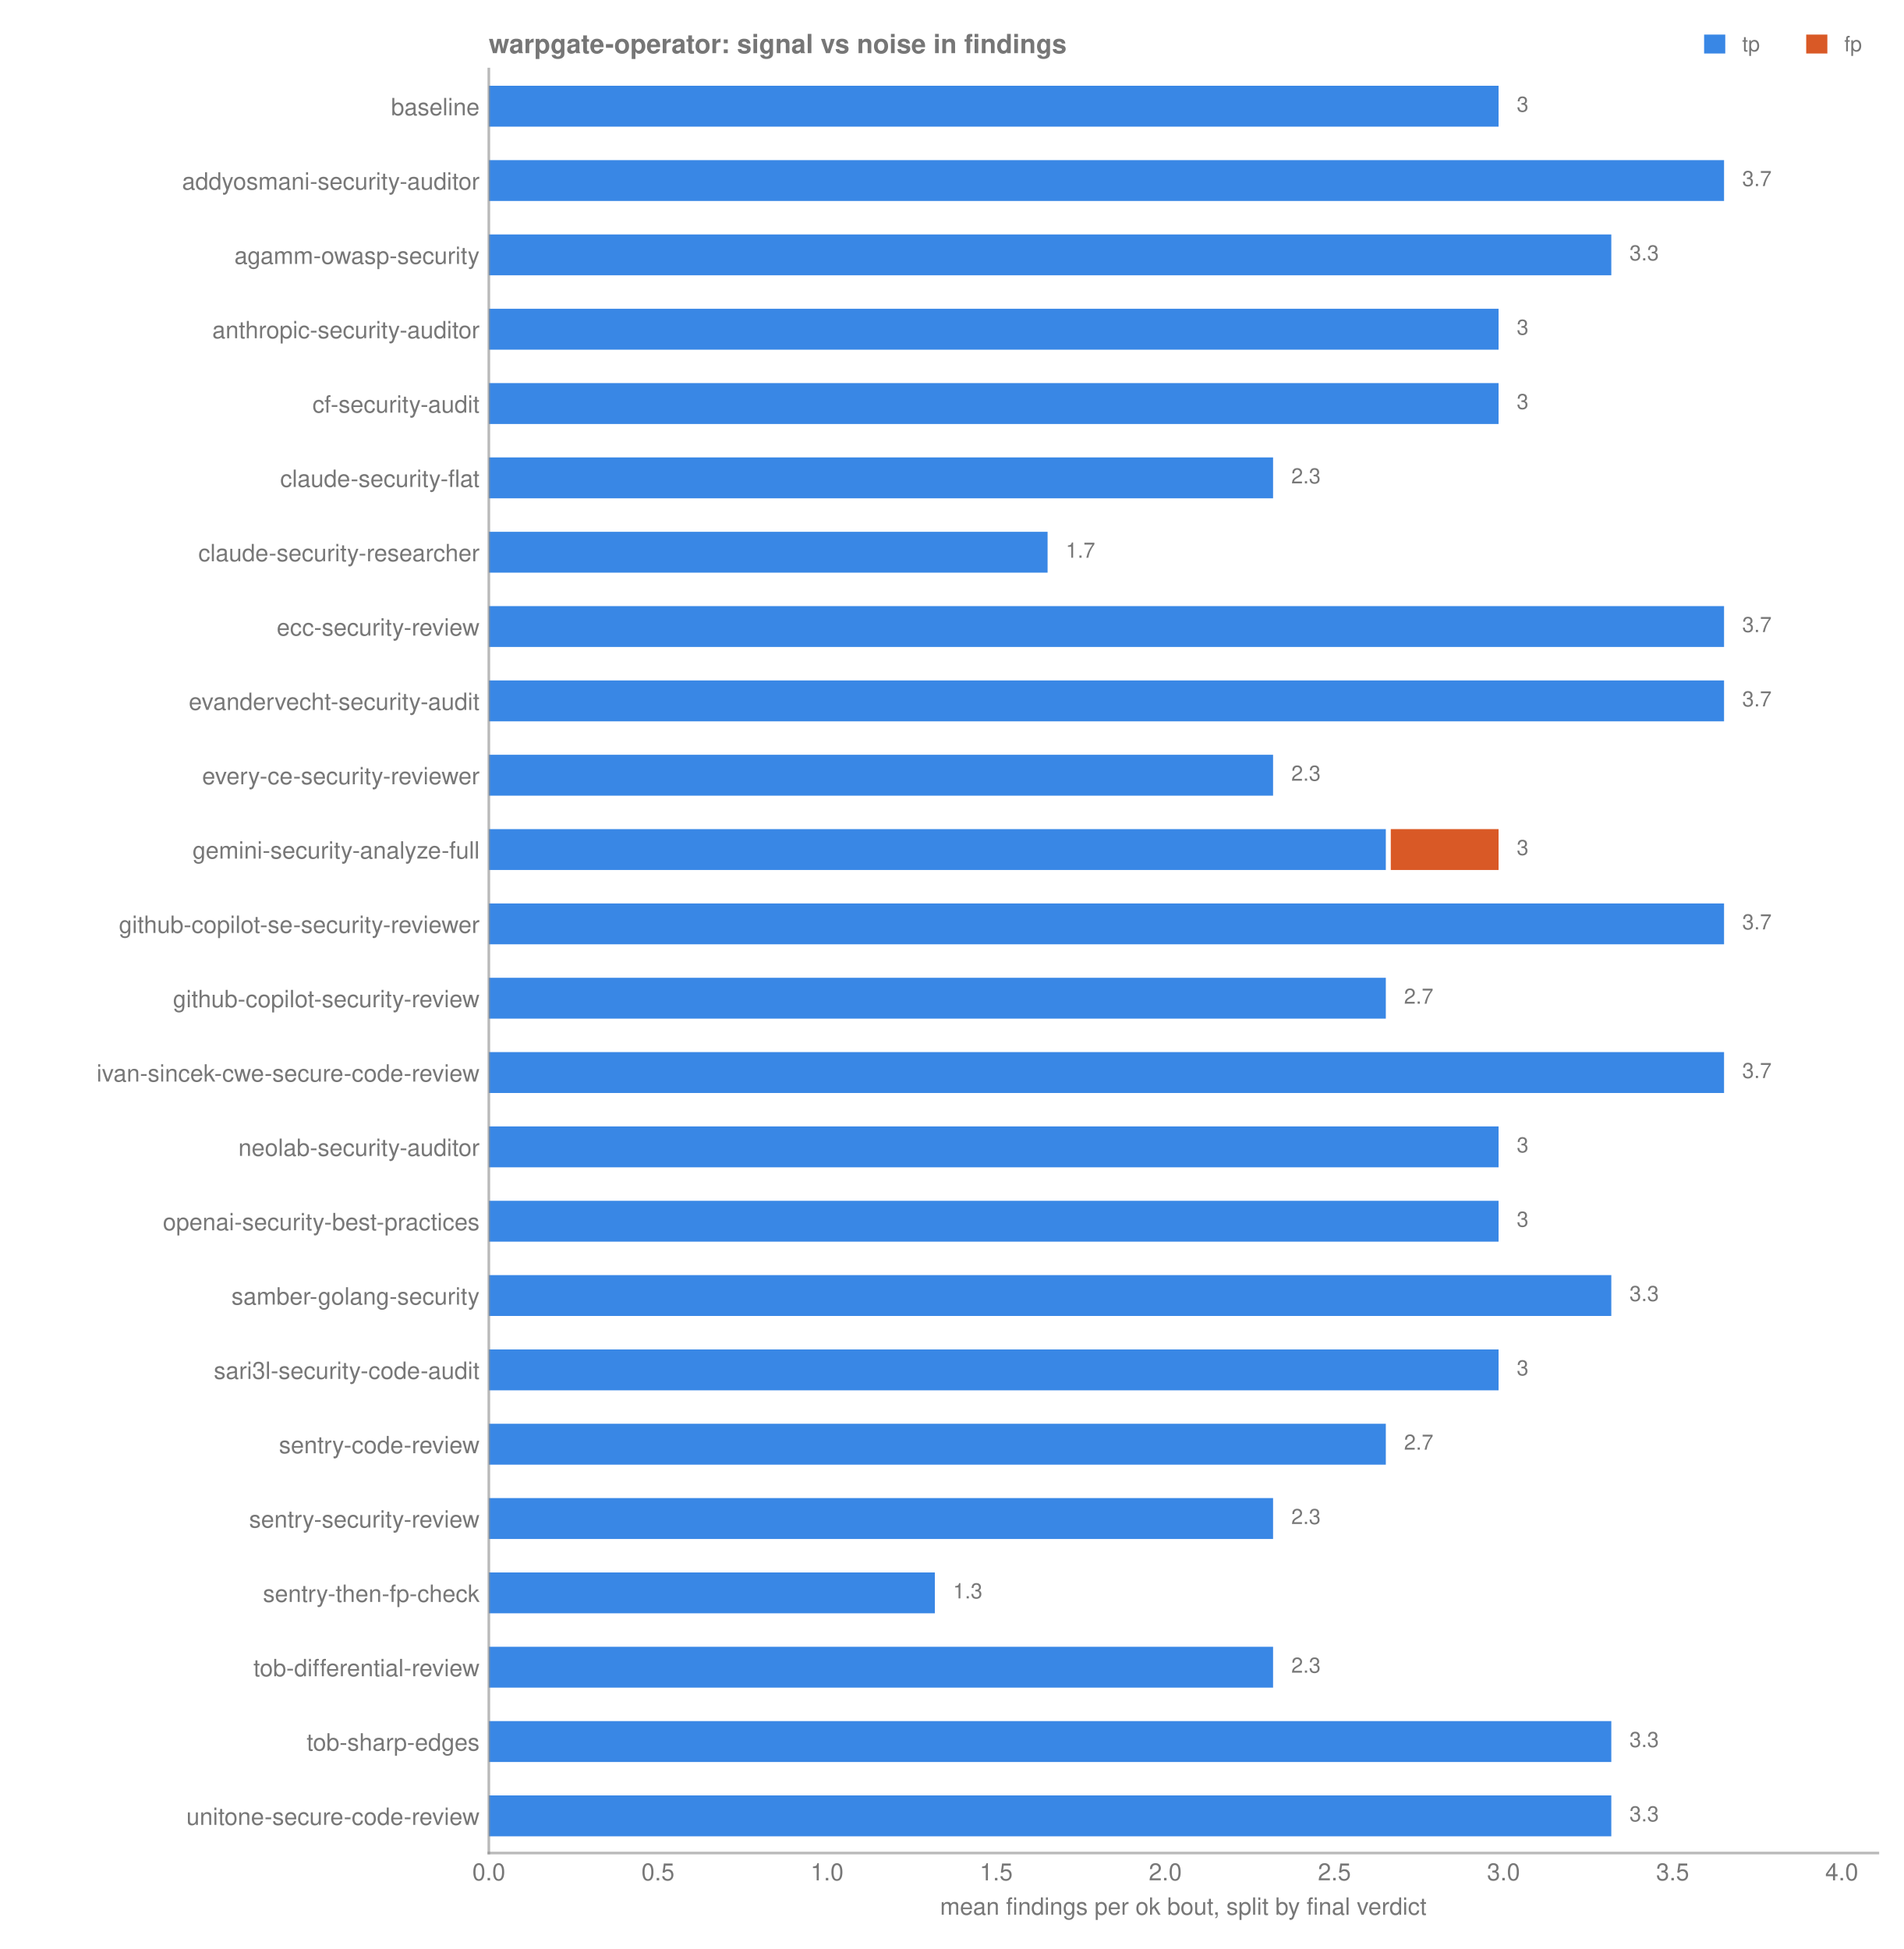
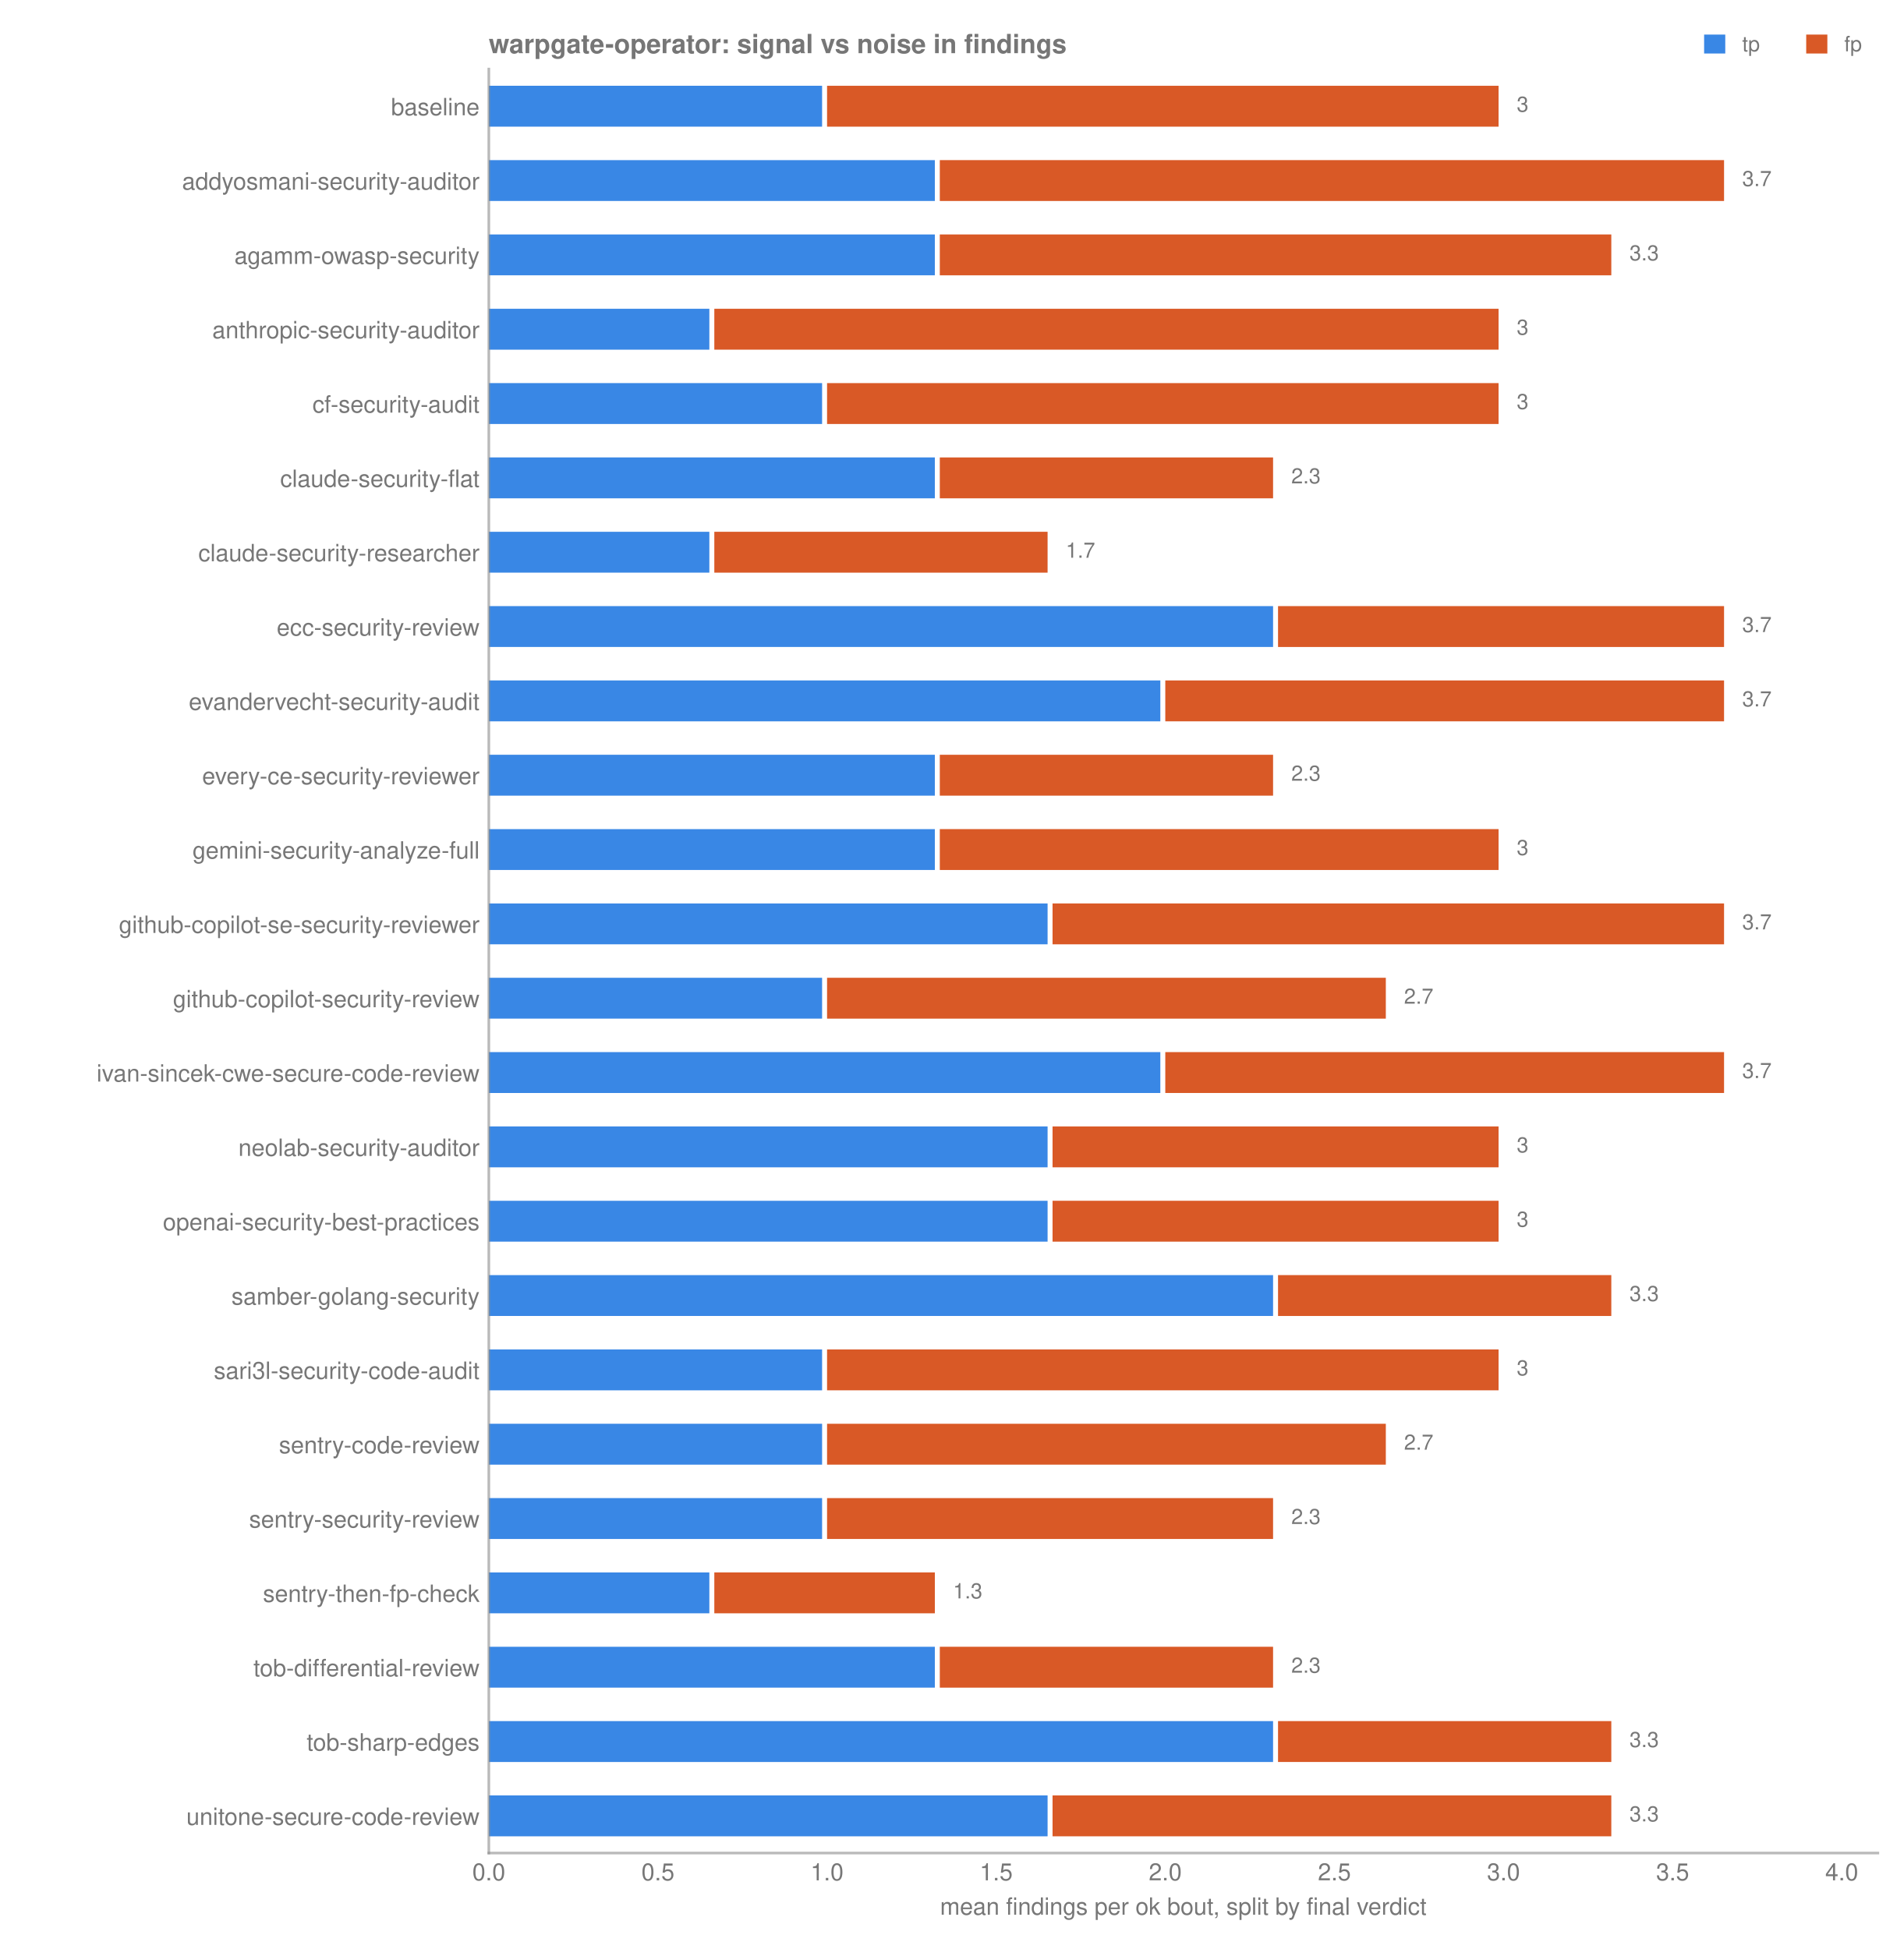
<svg xmlns="http://www.w3.org/2000/svg" width="720pt" height="737.28pt" viewBox="0 0 720 737.28" version="1.1" role="img" aria-label="Stacked bars of findings per contender by final verdict in warpgate-operator">
  <defs>
    <style type="text/css">*{stroke-linejoin: round; stroke-linecap: butt}</style>
  </defs>
  <g id="findings-breakdown-warpgate-operator-figure_1">
    <g id="findings-breakdown-warpgate-operator-patch_1">
      <path d="M 0 737.28  L 720 737.28  L 720 0  L 0 0  L 0 737.28  z " style="fill: none" />
    </g>
    <g id="findings-breakdown-warpgate-operator-axes_1">
      <g id="findings-breakdown-warpgate-operator-patch_2">
        <path d="M 184.895 700.978  L 710.28 700.978  L 710.28 26.122  L 184.895 26.122  L 184.895 700.978  z " style="fill: none" />
      </g>
      <g id="findings-breakdown-warpgate-operator-matplotlib.axis_1">
        <g id="findings-breakdown-warpgate-operator-xtick_1">
          <g id="findings-breakdown-warpgate-operator-line2d_1" />
          <g id="findings-breakdown-warpgate-operator-text_1">
            <text style="font-size: 9px; font-family: system-ui, -apple-system, 'Segoe UI', Helvetica, Arial, sans-serif; text-anchor: middle; fill: #777777" x="184.895" y="711.316" transform="rotate(-0 184.895 711.3158)">0.0</text>
          </g>
        </g>
        <g id="findings-breakdown-warpgate-operator-xtick_2">
          <g id="findings-breakdown-warpgate-operator-line2d_2" />
          <g id="findings-breakdown-warpgate-operator-text_2">
            <text style="font-size: 9px; font-family: system-ui, -apple-system, 'Segoe UI', Helvetica, Arial, sans-serif; text-anchor: middle; fill: #777777" x="248.862" y="711.316" transform="rotate(-0 248.8623 711.3158)">0.5</text>
          </g>
        </g>
        <g id="findings-breakdown-warpgate-operator-xtick_3">
          <g id="findings-breakdown-warpgate-operator-line2d_3" />
          <g id="findings-breakdown-warpgate-operator-text_3">
            <text style="font-size: 9px; font-family: system-ui, -apple-system, 'Segoe UI', Helvetica, Arial, sans-serif; text-anchor: middle; fill: #777777" x="312.83" y="711.316" transform="rotate(-0 312.8297 711.3158)">1.0</text>
          </g>
        </g>
        <g id="findings-breakdown-warpgate-operator-xtick_4">
          <g id="findings-breakdown-warpgate-operator-line2d_4" />
          <g id="findings-breakdown-warpgate-operator-text_4">
            <text style="font-size: 9px; font-family: system-ui, -apple-system, 'Segoe UI', Helvetica, Arial, sans-serif; text-anchor: middle; fill: #777777" x="376.797" y="711.316" transform="rotate(-0 376.797 711.3158)">1.5</text>
          </g>
        </g>
        <g id="findings-breakdown-warpgate-operator-xtick_5">
          <g id="findings-breakdown-warpgate-operator-line2d_5" />
          <g id="findings-breakdown-warpgate-operator-text_5">
            <text style="font-size: 9px; font-family: system-ui, -apple-system, 'Segoe UI', Helvetica, Arial, sans-serif; text-anchor: middle; fill: #777777" x="440.764" y="711.316" transform="rotate(-0 440.7643 711.3158)">2.0</text>
          </g>
        </g>
        <g id="findings-breakdown-warpgate-operator-xtick_6">
          <g id="findings-breakdown-warpgate-operator-line2d_6" />
          <g id="findings-breakdown-warpgate-operator-text_6">
            <text style="font-size: 9px; font-family: system-ui, -apple-system, 'Segoe UI', Helvetica, Arial, sans-serif; text-anchor: middle; fill: #777777" x="504.732" y="711.316" transform="rotate(-0 504.7316 711.3158)">2.5</text>
          </g>
        </g>
        <g id="findings-breakdown-warpgate-operator-xtick_7">
          <g id="findings-breakdown-warpgate-operator-line2d_7" />
          <g id="findings-breakdown-warpgate-operator-text_7">
            <text style="font-size: 9px; font-family: system-ui, -apple-system, 'Segoe UI', Helvetica, Arial, sans-serif; text-anchor: middle; fill: #777777" x="568.699" y="711.316" transform="rotate(-0 568.699 711.3158)">3.0</text>
          </g>
        </g>
        <g id="findings-breakdown-warpgate-operator-xtick_8">
          <g id="findings-breakdown-warpgate-operator-line2d_8" />
          <g id="findings-breakdown-warpgate-operator-text_8">
            <text style="font-size: 9px; font-family: system-ui, -apple-system, 'Segoe UI', Helvetica, Arial, sans-serif; text-anchor: middle; fill: #777777" x="632.666" y="711.316" transform="rotate(-0 632.6663 711.3158)">3.5</text>
          </g>
        </g>
        <g id="findings-breakdown-warpgate-operator-xtick_9">
          <g id="findings-breakdown-warpgate-operator-line2d_9" />
          <g id="findings-breakdown-warpgate-operator-text_9">
            <text style="font-size: 9px; font-family: system-ui, -apple-system, 'Segoe UI', Helvetica, Arial, sans-serif; text-anchor: middle; fill: #777777" x="696.634" y="711.316" transform="rotate(-0 696.6336 711.3158)">4.0</text>
          </g>
        </g>
        <g id="findings-breakdown-warpgate-operator-text_10">
          <text style="font-size: 9px; font-family: system-ui, -apple-system, 'Segoe UI', Helvetica, Arial, sans-serif; text-anchor: middle; fill: #777777" x="447.587" y="724.316" transform="rotate(-0 447.5875 724.3165)">mean findings per ok bout, split by final verdict</text>
        </g>
      </g>
      <g id="findings-breakdown-warpgate-operator-matplotlib.axis_2">
        <g id="findings-breakdown-warpgate-operator-ytick_1">
          <g id="findings-breakdown-warpgate-operator-line2d_10" />
          <g id="findings-breakdown-warpgate-operator-text_11">
            <text style="font-size: 9px; font-family: system-ui, -apple-system, 'Segoe UI', Helvetica, Arial, sans-serif; text-anchor: end; fill: #777777" x="181.395" y="43.601" transform="rotate(-0 181.395 43.60067)">baseline</text>
          </g>
        </g>
        <g id="findings-breakdown-warpgate-operator-ytick_2">
          <g id="findings-breakdown-warpgate-operator-line2d_11" />
          <g id="findings-breakdown-warpgate-operator-text_12">
            <text style="font-size: 9px; font-family: system-ui, -apple-system, 'Segoe UI', Helvetica, Arial, sans-serif; text-anchor: end; fill: #777777" x="181.395" y="71.72" transform="rotate(-0 181.395 71.71967)">addyosmani-security-auditor</text>
          </g>
        </g>
        <g id="findings-breakdown-warpgate-operator-ytick_3">
          <g id="findings-breakdown-warpgate-operator-line2d_12" />
          <g id="findings-breakdown-warpgate-operator-text_13">
            <text style="font-size: 9px; font-family: system-ui, -apple-system, 'Segoe UI', Helvetica, Arial, sans-serif; text-anchor: end; fill: #777777" x="181.395" y="99.839" transform="rotate(-0 181.395 99.83867)">agamm-owasp-security</text>
          </g>
        </g>
        <g id="findings-breakdown-warpgate-operator-ytick_4">
          <g id="findings-breakdown-warpgate-operator-line2d_13" />
          <g id="findings-breakdown-warpgate-operator-text_14">
            <text style="font-size: 9px; font-family: system-ui, -apple-system, 'Segoe UI', Helvetica, Arial, sans-serif; text-anchor: end; fill: #777777" x="181.395" y="127.958" transform="rotate(-0 181.395 127.9577)">anthropic-security-auditor</text>
          </g>
        </g>
        <g id="findings-breakdown-warpgate-operator-ytick_5">
          <g id="findings-breakdown-warpgate-operator-line2d_14" />
          <g id="findings-breakdown-warpgate-operator-text_15">
            <text style="font-size: 9px; font-family: system-ui, -apple-system, 'Segoe UI', Helvetica, Arial, sans-serif; text-anchor: end; fill: #777777" x="181.395" y="156.077" transform="rotate(-0 181.395 156.0767)">cf-security-audit</text>
          </g>
        </g>
        <g id="findings-breakdown-warpgate-operator-ytick_6">
          <g id="findings-breakdown-warpgate-operator-line2d_15" />
          <g id="findings-breakdown-warpgate-operator-text_16">
            <text style="font-size: 9px; font-family: system-ui, -apple-system, 'Segoe UI', Helvetica, Arial, sans-serif; text-anchor: end; fill: #777777" x="181.395" y="184.196" transform="rotate(-0 181.395 184.1957)">claude-security-flat</text>
          </g>
        </g>
        <g id="findings-breakdown-warpgate-operator-ytick_7">
          <g id="findings-breakdown-warpgate-operator-line2d_16" />
          <g id="findings-breakdown-warpgate-operator-text_17">
            <text style="font-size: 9px; font-family: system-ui, -apple-system, 'Segoe UI', Helvetica, Arial, sans-serif; text-anchor: end; fill: #777777" x="181.395" y="212.315" transform="rotate(-0 181.395 212.3147)">claude-security-researcher</text>
          </g>
        </g>
        <g id="findings-breakdown-warpgate-operator-ytick_8">
          <g id="findings-breakdown-warpgate-operator-line2d_17" />
          <g id="findings-breakdown-warpgate-operator-text_18">
            <text style="font-size: 9px; font-family: system-ui, -apple-system, 'Segoe UI', Helvetica, Arial, sans-serif; text-anchor: end; fill: #777777" x="181.395" y="240.434" transform="rotate(-0 181.395 240.4337)">ecc-security-review</text>
          </g>
        </g>
        <g id="findings-breakdown-warpgate-operator-ytick_9">
          <g id="findings-breakdown-warpgate-operator-line2d_18" />
          <g id="findings-breakdown-warpgate-operator-text_19">
            <text style="font-size: 9px; font-family: system-ui, -apple-system, 'Segoe UI', Helvetica, Arial, sans-serif; text-anchor: end; fill: #777777" x="181.395" y="268.553" transform="rotate(-0 181.395 268.5527)">evandervecht-security-audit</text>
          </g>
        </g>
        <g id="findings-breakdown-warpgate-operator-ytick_10">
          <g id="findings-breakdown-warpgate-operator-line2d_19" />
          <g id="findings-breakdown-warpgate-operator-text_20">
            <text style="font-size: 9px; font-family: system-ui, -apple-system, 'Segoe UI', Helvetica, Arial, sans-serif; text-anchor: end; fill: #777777" x="181.395" y="296.672" transform="rotate(-0 181.395 296.6717)">every-ce-security-reviewer</text>
          </g>
        </g>
        <g id="findings-breakdown-warpgate-operator-ytick_11">
          <g id="findings-breakdown-warpgate-operator-line2d_20" />
          <g id="findings-breakdown-warpgate-operator-text_21">
            <text style="font-size: 9px; font-family: system-ui, -apple-system, 'Segoe UI', Helvetica, Arial, sans-serif; text-anchor: end; fill: #777777" x="181.395" y="324.791" transform="rotate(-0 181.395 324.7907)">gemini-security-analyze-full</text>
          </g>
        </g>
        <g id="findings-breakdown-warpgate-operator-ytick_12">
          <g id="findings-breakdown-warpgate-operator-line2d_21" />
          <g id="findings-breakdown-warpgate-operator-text_22">
            <text style="font-size: 9px; font-family: system-ui, -apple-system, 'Segoe UI', Helvetica, Arial, sans-serif; text-anchor: end; fill: #777777" x="181.395" y="352.91" transform="rotate(-0 181.395 352.9097)">github-copilot-se-security-reviewer</text>
          </g>
        </g>
        <g id="findings-breakdown-warpgate-operator-ytick_13">
          <g id="findings-breakdown-warpgate-operator-line2d_22" />
          <g id="findings-breakdown-warpgate-operator-text_23">
            <text style="font-size: 9px; font-family: system-ui, -apple-system, 'Segoe UI', Helvetica, Arial, sans-serif; text-anchor: end; fill: #777777" x="181.395" y="381.029" transform="rotate(-0 181.395 381.0287)">github-copilot-security-review</text>
          </g>
        </g>
        <g id="findings-breakdown-warpgate-operator-ytick_14">
          <g id="findings-breakdown-warpgate-operator-line2d_23" />
          <g id="findings-breakdown-warpgate-operator-text_24">
            <text style="font-size: 9px; font-family: system-ui, -apple-system, 'Segoe UI', Helvetica, Arial, sans-serif; text-anchor: end; fill: #777777" x="181.395" y="409.148" transform="rotate(-0 181.395 409.1477)">ivan-sincek-cwe-secure-code-review</text>
          </g>
        </g>
        <g id="findings-breakdown-warpgate-operator-ytick_15">
          <g id="findings-breakdown-warpgate-operator-line2d_24" />
          <g id="findings-breakdown-warpgate-operator-text_25">
            <text style="font-size: 9px; font-family: system-ui, -apple-system, 'Segoe UI', Helvetica, Arial, sans-serif; text-anchor: end; fill: #777777" x="181.395" y="437.267" transform="rotate(-0 181.395 437.2667)">neolab-security-auditor</text>
          </g>
        </g>
        <g id="findings-breakdown-warpgate-operator-ytick_16">
          <g id="findings-breakdown-warpgate-operator-line2d_25" />
          <g id="findings-breakdown-warpgate-operator-text_26">
            <text style="font-size: 9px; font-family: system-ui, -apple-system, 'Segoe UI', Helvetica, Arial, sans-serif; text-anchor: end; fill: #777777" x="181.395" y="465.386" transform="rotate(-0 181.395 465.3857)">openai-security-best-practices</text>
          </g>
        </g>
        <g id="findings-breakdown-warpgate-operator-ytick_17">
          <g id="findings-breakdown-warpgate-operator-line2d_26" />
          <g id="findings-breakdown-warpgate-operator-text_27">
            <text style="font-size: 9px; font-family: system-ui, -apple-system, 'Segoe UI', Helvetica, Arial, sans-serif; text-anchor: end; fill: #777777" x="181.395" y="493.505" transform="rotate(-0 181.395 493.5047)">samber-golang-security</text>
          </g>
        </g>
        <g id="findings-breakdown-warpgate-operator-ytick_18">
          <g id="findings-breakdown-warpgate-operator-line2d_27" />
          <g id="findings-breakdown-warpgate-operator-text_28">
            <text style="font-size: 9px; font-family: system-ui, -apple-system, 'Segoe UI', Helvetica, Arial, sans-serif; text-anchor: end; fill: #777777" x="181.395" y="521.624" transform="rotate(-0 181.395 521.6237)">sari3l-security-code-audit</text>
          </g>
        </g>
        <g id="findings-breakdown-warpgate-operator-ytick_19">
          <g id="findings-breakdown-warpgate-operator-line2d_28" />
          <g id="findings-breakdown-warpgate-operator-text_29">
            <text style="font-size: 9px; font-family: system-ui, -apple-system, 'Segoe UI', Helvetica, Arial, sans-serif; text-anchor: end; fill: #777777" x="181.395" y="549.743" transform="rotate(-0 181.395 549.7427)">sentry-code-review</text>
          </g>
        </g>
        <g id="findings-breakdown-warpgate-operator-ytick_20">
          <g id="findings-breakdown-warpgate-operator-line2d_29" />
          <g id="findings-breakdown-warpgate-operator-text_30">
            <text style="font-size: 9px; font-family: system-ui, -apple-system, 'Segoe UI', Helvetica, Arial, sans-serif; text-anchor: end; fill: #777777" x="181.395" y="577.862" transform="rotate(-0 181.395 577.8617)">sentry-security-review</text>
          </g>
        </g>
        <g id="findings-breakdown-warpgate-operator-ytick_21">
          <g id="findings-breakdown-warpgate-operator-line2d_30" />
          <g id="findings-breakdown-warpgate-operator-text_31">
            <text style="font-size: 9px; font-family: system-ui, -apple-system, 'Segoe UI', Helvetica, Arial, sans-serif; text-anchor: end; fill: #777777" x="181.395" y="605.981" transform="rotate(-0 181.395 605.9807)">sentry-then-fp-check</text>
          </g>
        </g>
        <g id="findings-breakdown-warpgate-operator-ytick_22">
          <g id="findings-breakdown-warpgate-operator-line2d_31" />
          <g id="findings-breakdown-warpgate-operator-text_32">
            <text style="font-size: 9px; font-family: system-ui, -apple-system, 'Segoe UI', Helvetica, Arial, sans-serif; text-anchor: end; fill: #777777" x="181.395" y="634.1" transform="rotate(-0 181.395 634.0997)">tob-differential-review</text>
          </g>
        </g>
        <g id="findings-breakdown-warpgate-operator-ytick_23">
          <g id="findings-breakdown-warpgate-operator-line2d_32" />
          <g id="findings-breakdown-warpgate-operator-text_33">
            <text style="font-size: 9px; font-family: system-ui, -apple-system, 'Segoe UI', Helvetica, Arial, sans-serif; text-anchor: end; fill: #777777" x="181.395" y="662.219" transform="rotate(-0 181.395 662.2187)">tob-sharp-edges</text>
          </g>
        </g>
        <g id="findings-breakdown-warpgate-operator-ytick_24">
          <g id="findings-breakdown-warpgate-operator-line2d_33" />
          <g id="findings-breakdown-warpgate-operator-text_34">
            <text style="font-size: 9px; font-family: system-ui, -apple-system, 'Segoe UI', Helvetica, Arial, sans-serif; text-anchor: end; fill: #777777" x="181.395" y="690.338" transform="rotate(-0 181.395 690.3377)">unitone-secure-code-review</text>
          </g>
        </g>
      </g>
      <g id="findings-breakdown-warpgate-operator-patch_3">
-         <path d="M 184.895 28.934  L 184.895 28.934  L 184.895 51.429  L 184.895 51.429  z " clip-path="url(#findings-breakdown-warpgate-operator-p4dc6d42c73)" style="fill: #3987e5" />
+         <path d="M 184.895 28.934  L 184.895 28.934  L 184.895 51.429  L 184.895 51.429  z " clip-path="url(#findings-breakdown-warpgate-operator-p173378e125)" style="fill: #3987e5" />
      </g>
      <g id="findings-breakdown-warpgate-operator-patch_4">
-         <path d="M 184.895 28.934  L 184.895 28.934  L 184.895 51.429  L 184.895 51.429  z " clip-path="url(#findings-breakdown-warpgate-operator-p4dc6d42c73)" style="fill: #d95926" />
+         <path d="M 184.895 28.934  L 184.895 28.934  L 184.895 51.429  L 184.895 51.429  z " clip-path="url(#findings-breakdown-warpgate-operator-p173378e125)" style="fill: #d95926" />
      </g>
      <g id="findings-breakdown-warpgate-operator-tip0" class="tip">
-         <path d="M 184.895 32.449  L 566.823 32.449  L 566.823 47.914  L 184.895 47.914  z " clip-path="url(#findings-breakdown-warpgate-operator-p4dc6d42c73)" style="fill: #3987e5" />
+         <path d="M 184.895 32.449  L 310.953 32.449  L 310.953 47.914  L 184.895 47.914  z " clip-path="url(#findings-breakdown-warpgate-operator-p173378e125)" style="fill: #3987e5" />
      </g>
      <g id="findings-breakdown-warpgate-operator-tip1" class="tip">
-         <path d="M 184.895 60.568  L 652.112 60.568  L 652.112 76.033  L 184.895 76.033  z " clip-path="url(#findings-breakdown-warpgate-operator-p4dc6d42c73)" style="fill: #3987e5" />
+         <path d="M 312.83 32.449  L 566.823 32.449  L 566.823 47.914  L 312.83 47.914  z " clip-path="url(#findings-breakdown-warpgate-operator-p173378e125)" style="fill: #d95926" />
      </g>
      <g id="findings-breakdown-warpgate-operator-tip2" class="tip">
-         <path d="M 184.895 88.687  L 609.467 88.687  L 609.467 104.152  L 184.895 104.152  z " clip-path="url(#findings-breakdown-warpgate-operator-p4dc6d42c73)" style="fill: #3987e5" />
+         <path d="M 184.895 60.568  L 353.598 60.568  L 353.598 76.033  L 184.895 76.033  z " clip-path="url(#findings-breakdown-warpgate-operator-p173378e125)" style="fill: #3987e5" />
      </g>
      <g id="findings-breakdown-warpgate-operator-tip3" class="tip">
-         <path d="M 184.895 116.806  L 566.823 116.806  L 566.823 132.271  L 184.895 132.271  z " clip-path="url(#findings-breakdown-warpgate-operator-p4dc6d42c73)" style="fill: #3987e5" />
+         <path d="M 355.475 60.568  L 652.112 60.568  L 652.112 76.033  L 355.475 76.033  z " clip-path="url(#findings-breakdown-warpgate-operator-p173378e125)" style="fill: #d95926" />
      </g>
      <g id="findings-breakdown-warpgate-operator-tip4" class="tip">
-         <path d="M 184.895 144.925  L 566.823 144.925  L 566.823 160.39  L 184.895 160.39  z " clip-path="url(#findings-breakdown-warpgate-operator-p4dc6d42c73)" style="fill: #3987e5" />
+         <path d="M 184.895 88.687  L 353.598 88.687  L 353.598 104.152  L 184.895 104.152  z " clip-path="url(#findings-breakdown-warpgate-operator-p173378e125)" style="fill: #3987e5" />
      </g>
      <g id="findings-breakdown-warpgate-operator-tip5" class="tip">
-         <path d="M 184.895 173.044  L 481.533 173.044  L 481.533 188.509  L 184.895 188.509  z " clip-path="url(#findings-breakdown-warpgate-operator-p4dc6d42c73)" style="fill: #3987e5" />
+         <path d="M 355.475 88.687  L 609.467 88.687  L 609.467 104.152  L 355.475 104.152  z " clip-path="url(#findings-breakdown-warpgate-operator-p173378e125)" style="fill: #d95926" />
      </g>
      <g id="findings-breakdown-warpgate-operator-tip6" class="tip">
-         <path d="M 184.895 201.163  L 396.243 201.163  L 396.243 216.628  L 184.895 216.628  z " clip-path="url(#findings-breakdown-warpgate-operator-p4dc6d42c73)" style="fill: #3987e5" />
+         <path d="M 611.344 88.687  L 611.344 88.687  L 611.344 104.152  L 611.344 104.152  z " clip-path="url(#findings-breakdown-warpgate-operator-p173378e125)" style="fill: #898781; opacity: 0.45" />
      </g>
      <g id="findings-breakdown-warpgate-operator-tip7" class="tip">
-         <path d="M 184.895 229.282  L 652.112 229.282  L 652.112 244.747  L 184.895 244.747  z " clip-path="url(#findings-breakdown-warpgate-operator-p4dc6d42c73)" style="fill: #3987e5" />
+         <path d="M 184.895 116.806  L 268.308 116.806  L 268.308 132.271  L 184.895 132.271  z " clip-path="url(#findings-breakdown-warpgate-operator-p173378e125)" style="fill: #3987e5" />
      </g>
      <g id="findings-breakdown-warpgate-operator-tip8" class="tip">
-         <path d="M 184.895 257.401  L 652.112 257.401  L 652.112 272.866  L 184.895 272.866  z " clip-path="url(#findings-breakdown-warpgate-operator-p4dc6d42c73)" style="fill: #3987e5" />
+         <path d="M 270.185 116.806  L 566.823 116.806  L 566.823 132.271  L 270.185 132.271  z " clip-path="url(#findings-breakdown-warpgate-operator-p173378e125)" style="fill: #d95926" />
      </g>
      <g id="findings-breakdown-warpgate-operator-tip9" class="tip">
-         <path d="M 184.895 285.52  L 481.533 285.52  L 481.533 300.985  L 184.895 300.985  z " clip-path="url(#findings-breakdown-warpgate-operator-p4dc6d42c73)" style="fill: #3987e5" />
+         <path d="M 184.895 144.925  L 310.953 144.925  L 310.953 160.39  L 184.895 160.39  z " clip-path="url(#findings-breakdown-warpgate-operator-p173378e125)" style="fill: #3987e5" />
      </g>
      <g id="findings-breakdown-warpgate-operator-tip10" class="tip">
-         <path d="M 184.895 313.639  L 524.178 313.639  L 524.178 329.104  L 184.895 329.104  z " clip-path="url(#findings-breakdown-warpgate-operator-p4dc6d42c73)" style="fill: #3987e5" />
+         <path d="M 312.83 144.925  L 566.823 144.925  L 566.823 160.39  L 312.83 160.39  z " clip-path="url(#findings-breakdown-warpgate-operator-p173378e125)" style="fill: #d95926" />
      </g>
      <g id="findings-breakdown-warpgate-operator-tip11" class="tip">
-         <path d="M 526.054 313.639  L 566.823 313.639  L 566.823 329.104  L 526.054 329.104  z " clip-path="url(#findings-breakdown-warpgate-operator-p4dc6d42c73)" style="fill: #d95926" />
+         <path d="M 184.895 173.044  L 353.598 173.044  L 353.598 188.509  L 184.895 188.509  z " clip-path="url(#findings-breakdown-warpgate-operator-p173378e125)" style="fill: #3987e5" />
      </g>
      <g id="findings-breakdown-warpgate-operator-tip12" class="tip">
-         <path d="M 184.895 341.758  L 652.112 341.758  L 652.112 357.223  L 184.895 357.223  z " clip-path="url(#findings-breakdown-warpgate-operator-p4dc6d42c73)" style="fill: #3987e5" />
+         <path d="M 355.475 173.044  L 481.533 173.044  L 481.533 188.509  L 355.475 188.509  z " clip-path="url(#findings-breakdown-warpgate-operator-p173378e125)" style="fill: #d95926" />
      </g>
      <g id="findings-breakdown-warpgate-operator-tip13" class="tip">
-         <path d="M 184.895 369.877  L 524.178 369.877  L 524.178 385.342  L 184.895 385.342  z " clip-path="url(#findings-breakdown-warpgate-operator-p4dc6d42c73)" style="fill: #3987e5" />
+         <path d="M 483.409 173.044  L 483.409 173.044  L 483.409 188.509  L 483.409 188.509  z " clip-path="url(#findings-breakdown-warpgate-operator-p173378e125)" style="fill: #898781; opacity: 0.45" />
      </g>
      <g id="findings-breakdown-warpgate-operator-tip14" class="tip">
-         <path d="M 184.895 397.996  L 652.112 397.996  L 652.112 413.461  L 184.895 413.461  z " clip-path="url(#findings-breakdown-warpgate-operator-p4dc6d42c73)" style="fill: #3987e5" />
+         <path d="M 184.895 201.163  L 268.308 201.163  L 268.308 216.628  L 184.895 216.628  z " clip-path="url(#findings-breakdown-warpgate-operator-p173378e125)" style="fill: #3987e5" />
      </g>
      <g id="findings-breakdown-warpgate-operator-tip15" class="tip">
-         <path d="M 184.895 426.115  L 566.823 426.115  L 566.823 441.58  L 184.895 441.58  z " clip-path="url(#findings-breakdown-warpgate-operator-p4dc6d42c73)" style="fill: #3987e5" />
+         <path d="M 270.185 201.163  L 396.243 201.163  L 396.243 216.628  L 270.185 216.628  z " clip-path="url(#findings-breakdown-warpgate-operator-p173378e125)" style="fill: #d95926" />
      </g>
      <g id="findings-breakdown-warpgate-operator-tip16" class="tip">
-         <path d="M 184.895 454.234  L 566.823 454.234  L 566.823 469.699  L 184.895 469.699  z " clip-path="url(#findings-breakdown-warpgate-operator-p4dc6d42c73)" style="fill: #3987e5" />
+         <path d="M 398.119 201.163  L 398.119 201.163  L 398.119 216.628  L 398.119 216.628  z " clip-path="url(#findings-breakdown-warpgate-operator-p173378e125)" style="fill: #898781; opacity: 0.45" />
      </g>
      <g id="findings-breakdown-warpgate-operator-tip17" class="tip">
-         <path d="M 184.895 482.353  L 609.467 482.353  L 609.467 497.818  L 184.895 497.818  z " clip-path="url(#findings-breakdown-warpgate-operator-p4dc6d42c73)" style="fill: #3987e5" />
+         <path d="M 184.895 229.282  L 481.533 229.282  L 481.533 244.747  L 184.895 244.747  z " clip-path="url(#findings-breakdown-warpgate-operator-p173378e125)" style="fill: #3987e5" />
      </g>
      <g id="findings-breakdown-warpgate-operator-tip18" class="tip">
-         <path d="M 184.895 510.472  L 566.823 510.472  L 566.823 525.937  L 184.895 525.937  z " clip-path="url(#findings-breakdown-warpgate-operator-p4dc6d42c73)" style="fill: #3987e5" />
+         <path d="M 483.409 229.282  L 652.112 229.282  L 652.112 244.747  L 483.409 244.747  z " clip-path="url(#findings-breakdown-warpgate-operator-p173378e125)" style="fill: #d95926" />
      </g>
      <g id="findings-breakdown-warpgate-operator-tip19" class="tip">
-         <path d="M 184.895 538.591  L 524.178 538.591  L 524.178 554.056  L 184.895 554.056  z " clip-path="url(#findings-breakdown-warpgate-operator-p4dc6d42c73)" style="fill: #3987e5" />
+         <path d="M 184.895 257.401  L 438.888 257.401  L 438.888 272.866  L 184.895 272.866  z " clip-path="url(#findings-breakdown-warpgate-operator-p173378e125)" style="fill: #3987e5" />
      </g>
      <g id="findings-breakdown-warpgate-operator-tip20" class="tip">
-         <path d="M 184.895 566.71  L 481.533 566.71  L 481.533 582.175  L 184.895 582.175  z " clip-path="url(#findings-breakdown-warpgate-operator-p4dc6d42c73)" style="fill: #3987e5" />
+         <path d="M 440.764 257.401  L 652.112 257.401  L 652.112 272.866  L 440.764 272.866  z " clip-path="url(#findings-breakdown-warpgate-operator-p173378e125)" style="fill: #d95926" />
      </g>
      <g id="findings-breakdown-warpgate-operator-tip21" class="tip">
-         <path d="M 184.895 594.829  L 353.598 594.829  L 353.598 610.294  L 184.895 610.294  z " clip-path="url(#findings-breakdown-warpgate-operator-p4dc6d42c73)" style="fill: #3987e5" />
+         <path d="M 184.895 285.52  L 353.598 285.52  L 353.598 300.985  L 184.895 300.985  z " clip-path="url(#findings-breakdown-warpgate-operator-p173378e125)" style="fill: #3987e5" />
      </g>
      <g id="findings-breakdown-warpgate-operator-tip22" class="tip">
-         <path d="M 184.895 622.948  L 481.533 622.948  L 481.533 638.413  L 184.895 638.413  z " clip-path="url(#findings-breakdown-warpgate-operator-p4dc6d42c73)" style="fill: #3987e5" />
+         <path d="M 355.475 285.52  L 481.533 285.52  L 481.533 300.985  L 355.475 300.985  z " clip-path="url(#findings-breakdown-warpgate-operator-p173378e125)" style="fill: #d95926" />
      </g>
      <g id="findings-breakdown-warpgate-operator-tip23" class="tip">
-         <path d="M 184.895 651.067  L 609.467 651.067  L 609.467 666.532  L 184.895 666.532  z " clip-path="url(#findings-breakdown-warpgate-operator-p4dc6d42c73)" style="fill: #3987e5" />
+         <path d="M 483.409 285.52  L 483.409 285.52  L 483.409 300.985  L 483.409 300.985  z " clip-path="url(#findings-breakdown-warpgate-operator-p173378e125)" style="fill: #898781; opacity: 0.45" />
      </g>
      <g id="findings-breakdown-warpgate-operator-tip24" class="tip">
-         <path d="M 184.895 679.186  L 609.467 679.186  L 609.467 694.651  L 184.895 694.651  z " clip-path="url(#findings-breakdown-warpgate-operator-p4dc6d42c73)" style="fill: #3987e5" />
+         <path d="M 184.895 313.639  L 353.598 313.639  L 353.598 329.104  L 184.895 329.104  z " clip-path="url(#findings-breakdown-warpgate-operator-p173378e125)" style="fill: #3987e5" />
+       </g>
+       <g id="findings-breakdown-warpgate-operator-tip25" class="tip">
+         <path d="M 355.475 313.639  L 566.823 313.639  L 566.823 329.104  L 355.475 329.104  z " clip-path="url(#findings-breakdown-warpgate-operator-p173378e125)" style="fill: #d95926" />
+       </g>
+       <g id="findings-breakdown-warpgate-operator-tip26" class="tip">
+         <path d="M 184.895 341.758  L 396.243 341.758  L 396.243 357.223  L 184.895 357.223  z " clip-path="url(#findings-breakdown-warpgate-operator-p173378e125)" style="fill: #3987e5" />
+       </g>
+       <g id="findings-breakdown-warpgate-operator-tip27" class="tip">
+         <path d="M 398.119 341.758  L 652.112 341.758  L 652.112 357.223  L 398.119 357.223  z " clip-path="url(#findings-breakdown-warpgate-operator-p173378e125)" style="fill: #d95926" />
+       </g>
+       <g id="findings-breakdown-warpgate-operator-tip28" class="tip">
+         <path d="M 184.895 369.877  L 310.953 369.877  L 310.953 385.342  L 184.895 385.342  z " clip-path="url(#findings-breakdown-warpgate-operator-p173378e125)" style="fill: #3987e5" />
+       </g>
+       <g id="findings-breakdown-warpgate-operator-tip29" class="tip">
+         <path d="M 312.83 369.877  L 524.178 369.877  L 524.178 385.342  L 312.83 385.342  z " clip-path="url(#findings-breakdown-warpgate-operator-p173378e125)" style="fill: #d95926" />
+       </g>
+       <g id="findings-breakdown-warpgate-operator-tip30" class="tip">
+         <path d="M 184.895 397.996  L 438.888 397.996  L 438.888 413.461  L 184.895 413.461  z " clip-path="url(#findings-breakdown-warpgate-operator-p173378e125)" style="fill: #3987e5" />
+       </g>
+       <g id="findings-breakdown-warpgate-operator-tip31" class="tip">
+         <path d="M 440.764 397.996  L 652.112 397.996  L 652.112 413.461  L 440.764 413.461  z " clip-path="url(#findings-breakdown-warpgate-operator-p173378e125)" style="fill: #d95926" />
+       </g>
+       <g id="findings-breakdown-warpgate-operator-tip32" class="tip">
+         <path d="M 184.895 426.115  L 396.243 426.115  L 396.243 441.58  L 184.895 441.58  z " clip-path="url(#findings-breakdown-warpgate-operator-p173378e125)" style="fill: #3987e5" />
+       </g>
+       <g id="findings-breakdown-warpgate-operator-tip33" class="tip">
+         <path d="M 398.119 426.115  L 566.823 426.115  L 566.823 441.58  L 398.119 441.58  z " clip-path="url(#findings-breakdown-warpgate-operator-p173378e125)" style="fill: #d95926" />
+       </g>
+       <g id="findings-breakdown-warpgate-operator-tip34" class="tip">
+         <path d="M 184.895 454.234  L 396.243 454.234  L 396.243 469.699  L 184.895 469.699  z " clip-path="url(#findings-breakdown-warpgate-operator-p173378e125)" style="fill: #3987e5" />
+       </g>
+       <g id="findings-breakdown-warpgate-operator-tip35" class="tip">
+         <path d="M 398.119 454.234  L 566.823 454.234  L 566.823 469.699  L 398.119 469.699  z " clip-path="url(#findings-breakdown-warpgate-operator-p173378e125)" style="fill: #d95926" />
+       </g>
+       <g id="findings-breakdown-warpgate-operator-tip36" class="tip">
+         <path d="M 184.895 482.353  L 481.533 482.353  L 481.533 497.818  L 184.895 497.818  z " clip-path="url(#findings-breakdown-warpgate-operator-p173378e125)" style="fill: #3987e5" />
+       </g>
+       <g id="findings-breakdown-warpgate-operator-tip37" class="tip">
+         <path d="M 483.409 482.353  L 609.467 482.353  L 609.467 497.818  L 483.409 497.818  z " clip-path="url(#findings-breakdown-warpgate-operator-p173378e125)" style="fill: #d95926" />
+       </g>
+       <g id="findings-breakdown-warpgate-operator-tip38" class="tip">
+         <path d="M 184.895 510.472  L 310.953 510.472  L 310.953 525.937  L 184.895 525.937  z " clip-path="url(#findings-breakdown-warpgate-operator-p173378e125)" style="fill: #3987e5" />
+       </g>
+       <g id="findings-breakdown-warpgate-operator-tip39" class="tip">
+         <path d="M 312.83 510.472  L 566.823 510.472  L 566.823 525.937  L 312.83 525.937  z " clip-path="url(#findings-breakdown-warpgate-operator-p173378e125)" style="fill: #d95926" />
+       </g>
+       <g id="findings-breakdown-warpgate-operator-tip40" class="tip">
+         <path d="M 184.895 538.591  L 310.953 538.591  L 310.953 554.056  L 184.895 554.056  z " clip-path="url(#findings-breakdown-warpgate-operator-p173378e125)" style="fill: #3987e5" />
+       </g>
+       <g id="findings-breakdown-warpgate-operator-tip41" class="tip">
+         <path d="M 312.83 538.591  L 524.178 538.591  L 524.178 554.056  L 312.83 554.056  z " clip-path="url(#findings-breakdown-warpgate-operator-p173378e125)" style="fill: #d95926" />
+       </g>
+       <g id="findings-breakdown-warpgate-operator-tip42" class="tip">
+         <path d="M 184.895 566.71  L 310.953 566.71  L 310.953 582.175  L 184.895 582.175  z " clip-path="url(#findings-breakdown-warpgate-operator-p173378e125)" style="fill: #3987e5" />
+       </g>
+       <g id="findings-breakdown-warpgate-operator-tip43" class="tip">
+         <path d="M 312.83 566.71  L 481.533 566.71  L 481.533 582.175  L 312.83 582.175  z " clip-path="url(#findings-breakdown-warpgate-operator-p173378e125)" style="fill: #d95926" />
+       </g>
+       <g id="findings-breakdown-warpgate-operator-tip44" class="tip">
+         <path d="M 483.409 566.71  L 483.409 566.71  L 483.409 582.175  L 483.409 582.175  z " clip-path="url(#findings-breakdown-warpgate-operator-p173378e125)" style="fill: #898781; opacity: 0.45" />
+       </g>
+       <g id="findings-breakdown-warpgate-operator-tip45" class="tip">
+         <path d="M 184.895 594.829  L 268.308 594.829  L 268.308 610.294  L 184.895 610.294  z " clip-path="url(#findings-breakdown-warpgate-operator-p173378e125)" style="fill: #3987e5" />
+       </g>
+       <g id="findings-breakdown-warpgate-operator-tip46" class="tip">
+         <path d="M 270.185 594.829  L 353.598 594.829  L 353.598 610.294  L 270.185 610.294  z " clip-path="url(#findings-breakdown-warpgate-operator-p173378e125)" style="fill: #d95926" />
+       </g>
+       <g id="findings-breakdown-warpgate-operator-tip47" class="tip">
+         <path d="M 184.895 622.948  L 353.598 622.948  L 353.598 638.413  L 184.895 638.413  z " clip-path="url(#findings-breakdown-warpgate-operator-p173378e125)" style="fill: #3987e5" />
+       </g>
+       <g id="findings-breakdown-warpgate-operator-tip48" class="tip">
+         <path d="M 355.475 622.948  L 481.533 622.948  L 481.533 638.413  L 355.475 638.413  z " clip-path="url(#findings-breakdown-warpgate-operator-p173378e125)" style="fill: #d95926" />
+       </g>
+       <g id="findings-breakdown-warpgate-operator-tip49" class="tip">
+         <path d="M 483.409 622.948  L 483.409 622.948  L 483.409 638.413  L 483.409 638.413  z " clip-path="url(#findings-breakdown-warpgate-operator-p173378e125)" style="fill: #898781; opacity: 0.45" />
+       </g>
+       <g id="findings-breakdown-warpgate-operator-tip50" class="tip">
+         <path d="M 184.895 651.067  L 481.533 651.067  L 481.533 666.532  L 184.895 666.532  z " clip-path="url(#findings-breakdown-warpgate-operator-p173378e125)" style="fill: #3987e5" />
+       </g>
+       <g id="findings-breakdown-warpgate-operator-tip51" class="tip">
+         <path d="M 483.409 651.067  L 609.467 651.067  L 609.467 666.532  L 483.409 666.532  z " clip-path="url(#findings-breakdown-warpgate-operator-p173378e125)" style="fill: #d95926" />
+       </g>
+       <g id="findings-breakdown-warpgate-operator-tip52" class="tip">
+         <path d="M 184.895 679.186  L 396.243 679.186  L 396.243 694.651  L 184.895 694.651  z " clip-path="url(#findings-breakdown-warpgate-operator-p173378e125)" style="fill: #3987e5" />
+       </g>
+       <g id="findings-breakdown-warpgate-operator-tip53" class="tip">
+         <path d="M 398.119 679.186  L 609.467 679.186  L 609.467 694.651  L 398.119 694.651  z " clip-path="url(#findings-breakdown-warpgate-operator-p173378e125)" style="fill: #d95926" />
      </g>
      <g id="findings-breakdown-warpgate-operator-patch_5">
        <path d="M 184.895 700.978  L 184.895 26.122  " style="fill: none; stroke: #8c8c8c; stroke-opacity: 0.6; stroke-linejoin: miter; stroke-linecap: square" />
      </g>
      <g id="findings-breakdown-warpgate-operator-patch_6">
        <path d="M 184.895 700.978  L 710.28 700.978  " style="fill: none; stroke: #8c8c8c; stroke-opacity: 0.6; stroke-linejoin: miter; stroke-linecap: square" />
      </g>
      <g id="findings-breakdown-warpgate-operator-text_35">
        <text style="font-size: 8px; font-family: system-ui, -apple-system, 'Segoe UI', Helvetica, Arial, sans-serif; text-anchor: start; fill: #777777" x="573.699" y="42.26" transform="rotate(-0 573.699 42.2595)">3</text>
      </g>
      <g id="findings-breakdown-warpgate-operator-text_36">
        <text style="font-size: 8px; font-family: system-ui, -apple-system, 'Segoe UI', Helvetica, Arial, sans-serif; text-anchor: start; fill: #777777" x="658.989" y="70.379" transform="rotate(-0 658.9887 70.3785)">3.7</text>
      </g>
      <g id="findings-breakdown-warpgate-operator-text_37">
        <text style="font-size: 8px; font-family: system-ui, -apple-system, 'Segoe UI', Helvetica, Arial, sans-serif; text-anchor: start; fill: #777777" x="616.344" y="98.498" transform="rotate(-0 616.3439 98.4975)">3.3</text>
      </g>
      <g id="findings-breakdown-warpgate-operator-text_38">
        <text style="font-size: 8px; font-family: system-ui, -apple-system, 'Segoe UI', Helvetica, Arial, sans-serif; text-anchor: start; fill: #777777" x="573.699" y="126.617" transform="rotate(-0 573.699 126.6165)">3</text>
      </g>
      <g id="findings-breakdown-warpgate-operator-text_39">
        <text style="font-size: 8px; font-family: system-ui, -apple-system, 'Segoe UI', Helvetica, Arial, sans-serif; text-anchor: start; fill: #777777" x="573.699" y="154.736" transform="rotate(-0 573.699 154.7355)">3</text>
      </g>
      <g id="findings-breakdown-warpgate-operator-text_40">
        <text style="font-size: 8px; font-family: system-ui, -apple-system, 'Segoe UI', Helvetica, Arial, sans-serif; text-anchor: start; fill: #777777" x="488.409" y="182.855" transform="rotate(-0 488.4092 182.8545)">2.3</text>
      </g>
      <g id="findings-breakdown-warpgate-operator-text_41">
        <text style="font-size: 8px; font-family: system-ui, -apple-system, 'Segoe UI', Helvetica, Arial, sans-serif; text-anchor: start; fill: #777777" x="403.119" y="210.974" transform="rotate(-0 403.1194 210.9735)">1.7</text>
      </g>
      <g id="findings-breakdown-warpgate-operator-text_42">
        <text style="font-size: 8px; font-family: system-ui, -apple-system, 'Segoe UI', Helvetica, Arial, sans-serif; text-anchor: start; fill: #777777" x="658.989" y="239.093" transform="rotate(-0 658.9887 239.0925)">3.7</text>
      </g>
      <g id="findings-breakdown-warpgate-operator-text_43">
        <text style="font-size: 8px; font-family: system-ui, -apple-system, 'Segoe UI', Helvetica, Arial, sans-serif; text-anchor: start; fill: #777777" x="658.989" y="267.212" transform="rotate(-0 658.9887 267.2115)">3.7</text>
      </g>
      <g id="findings-breakdown-warpgate-operator-text_44">
        <text style="font-size: 8px; font-family: system-ui, -apple-system, 'Segoe UI', Helvetica, Arial, sans-serif; text-anchor: start; fill: #777777" x="488.409" y="295.331" transform="rotate(-0 488.4092 295.3305)">2.3</text>
      </g>
      <g id="findings-breakdown-warpgate-operator-text_45">
        <text style="font-size: 8px; font-family: system-ui, -apple-system, 'Segoe UI', Helvetica, Arial, sans-serif; text-anchor: start; fill: #777777" x="573.699" y="323.45" transform="rotate(-0 573.699 323.4495)">3</text>
      </g>
      <g id="findings-breakdown-warpgate-operator-text_46">
        <text style="font-size: 8px; font-family: system-ui, -apple-system, 'Segoe UI', Helvetica, Arial, sans-serif; text-anchor: start; fill: #777777" x="658.989" y="351.569" transform="rotate(-0 658.9887 351.5685)">3.7</text>
      </g>
      <g id="findings-breakdown-warpgate-operator-text_47">
        <text style="font-size: 8px; font-family: system-ui, -apple-system, 'Segoe UI', Helvetica, Arial, sans-serif; text-anchor: start; fill: #777777" x="531.054" y="379.688" transform="rotate(-0 531.0541 379.6875)">2.7</text>
      </g>
      <g id="findings-breakdown-warpgate-operator-text_48">
        <text style="font-size: 8px; font-family: system-ui, -apple-system, 'Segoe UI', Helvetica, Arial, sans-serif; text-anchor: start; fill: #777777" x="658.989" y="407.807" transform="rotate(-0 658.9887 407.8065)">3.7</text>
      </g>
      <g id="findings-breakdown-warpgate-operator-text_49">
        <text style="font-size: 8px; font-family: system-ui, -apple-system, 'Segoe UI', Helvetica, Arial, sans-serif; text-anchor: start; fill: #777777" x="573.699" y="435.926" transform="rotate(-0 573.699 435.9255)">3</text>
      </g>
      <g id="findings-breakdown-warpgate-operator-text_50">
        <text style="font-size: 8px; font-family: system-ui, -apple-system, 'Segoe UI', Helvetica, Arial, sans-serif; text-anchor: start; fill: #777777" x="573.699" y="464.045" transform="rotate(-0 573.699 464.0445)">3</text>
      </g>
      <g id="findings-breakdown-warpgate-operator-text_51">
        <text style="font-size: 8px; font-family: system-ui, -apple-system, 'Segoe UI', Helvetica, Arial, sans-serif; text-anchor: start; fill: #777777" x="616.344" y="492.164" transform="rotate(-0 616.3439 492.1635)">3.3</text>
      </g>
      <g id="findings-breakdown-warpgate-operator-text_52">
        <text style="font-size: 8px; font-family: system-ui, -apple-system, 'Segoe UI', Helvetica, Arial, sans-serif; text-anchor: start; fill: #777777" x="573.699" y="520.283" transform="rotate(-0 573.699 520.2825)">3</text>
      </g>
      <g id="findings-breakdown-warpgate-operator-text_53">
        <text style="font-size: 8px; font-family: system-ui, -apple-system, 'Segoe UI', Helvetica, Arial, sans-serif; text-anchor: start; fill: #777777" x="531.054" y="548.402" transform="rotate(-0 531.0541 548.4015)">2.7</text>
      </g>
      <g id="findings-breakdown-warpgate-operator-text_54">
        <text style="font-size: 8px; font-family: system-ui, -apple-system, 'Segoe UI', Helvetica, Arial, sans-serif; text-anchor: start; fill: #777777" x="488.409" y="576.521" transform="rotate(-0 488.4092 576.5205)">2.3</text>
      </g>
      <g id="findings-breakdown-warpgate-operator-text_55">
        <text style="font-size: 8px; font-family: system-ui, -apple-system, 'Segoe UI', Helvetica, Arial, sans-serif; text-anchor: start; fill: #777777" x="360.475" y="604.64" transform="rotate(-0 360.4745 604.6395)">1.3</text>
      </g>
      <g id="findings-breakdown-warpgate-operator-text_56">
        <text style="font-size: 8px; font-family: system-ui, -apple-system, 'Segoe UI', Helvetica, Arial, sans-serif; text-anchor: start; fill: #777777" x="488.409" y="632.759" transform="rotate(-0 488.4092 632.7585)">2.3</text>
      </g>
      <g id="findings-breakdown-warpgate-operator-text_57">
        <text style="font-size: 8px; font-family: system-ui, -apple-system, 'Segoe UI', Helvetica, Arial, sans-serif; text-anchor: start; fill: #777777" x="616.344" y="660.878" transform="rotate(-0 616.3439 660.8775)">3.3</text>
      </g>
      <g id="findings-breakdown-warpgate-operator-text_58">
        <text style="font-size: 8px; font-family: system-ui, -apple-system, 'Segoe UI', Helvetica, Arial, sans-serif; text-anchor: start; fill: #777777" x="616.344" y="688.997" transform="rotate(-0 616.3439 688.9965)">3.3</text>
      </g>
      <g id="findings-breakdown-warpgate-operator-text_59">
        <text style="font-weight: 700; font-size: 10px; font-family: system-ui, -apple-system, 'Segoe UI', Helvetica, Arial, sans-serif; text-anchor: start; fill: #767676" x="184.895" y="20.122" transform="rotate(-0 184.895 20.12187)">warpgate-operator: signal vs noise in findings</text>
      </g>
      <g id="findings-breakdown-warpgate-operator-legend_1">
        <g id="findings-breakdown-warpgate-operator-patch_7">
          <path d="M 644.57 20.24  L 652.57 20.24  L 652.57 13.08  L 644.57 13.08  z " style="fill: #3987e5" />
        </g>
        <g id="findings-breakdown-warpgate-operator-text_60">
          <text style="font-size: 8px; font-family: system-ui, -apple-system, 'Segoe UI', Helvetica, Arial, sans-serif; text-anchor: start; fill: #777777" x="658.97" y="19.4" transform="rotate(-0 658.97 19.4)">tp</text>
        </g>
        <g id="findings-breakdown-warpgate-operator-patch_8">
          <path d="M 683.185 20.24  L 691.185 20.24  L 691.185 13.08  L 683.185 13.08  z " style="fill: #d95926" />
        </g>
        <g id="findings-breakdown-warpgate-operator-text_61">
          <text style="font-size: 8px; font-family: system-ui, -apple-system, 'Segoe UI', Helvetica, Arial, sans-serif; text-anchor: start; fill: #777777" x="697.585" y="19.4" transform="rotate(-0 697.585 19.4)">fp</text>
        </g>
      </g>
    </g>
  </g>
  <defs>
-     <clipPath id="findings-breakdown-warpgate-operator-p4dc6d42c73">
+     <clipPath id="findings-breakdown-warpgate-operator-p173378e125">
      <rect x="184.895" y="26.122" width="525.385" height="674.856" />
    </clipPath>
  </defs>
</svg>
